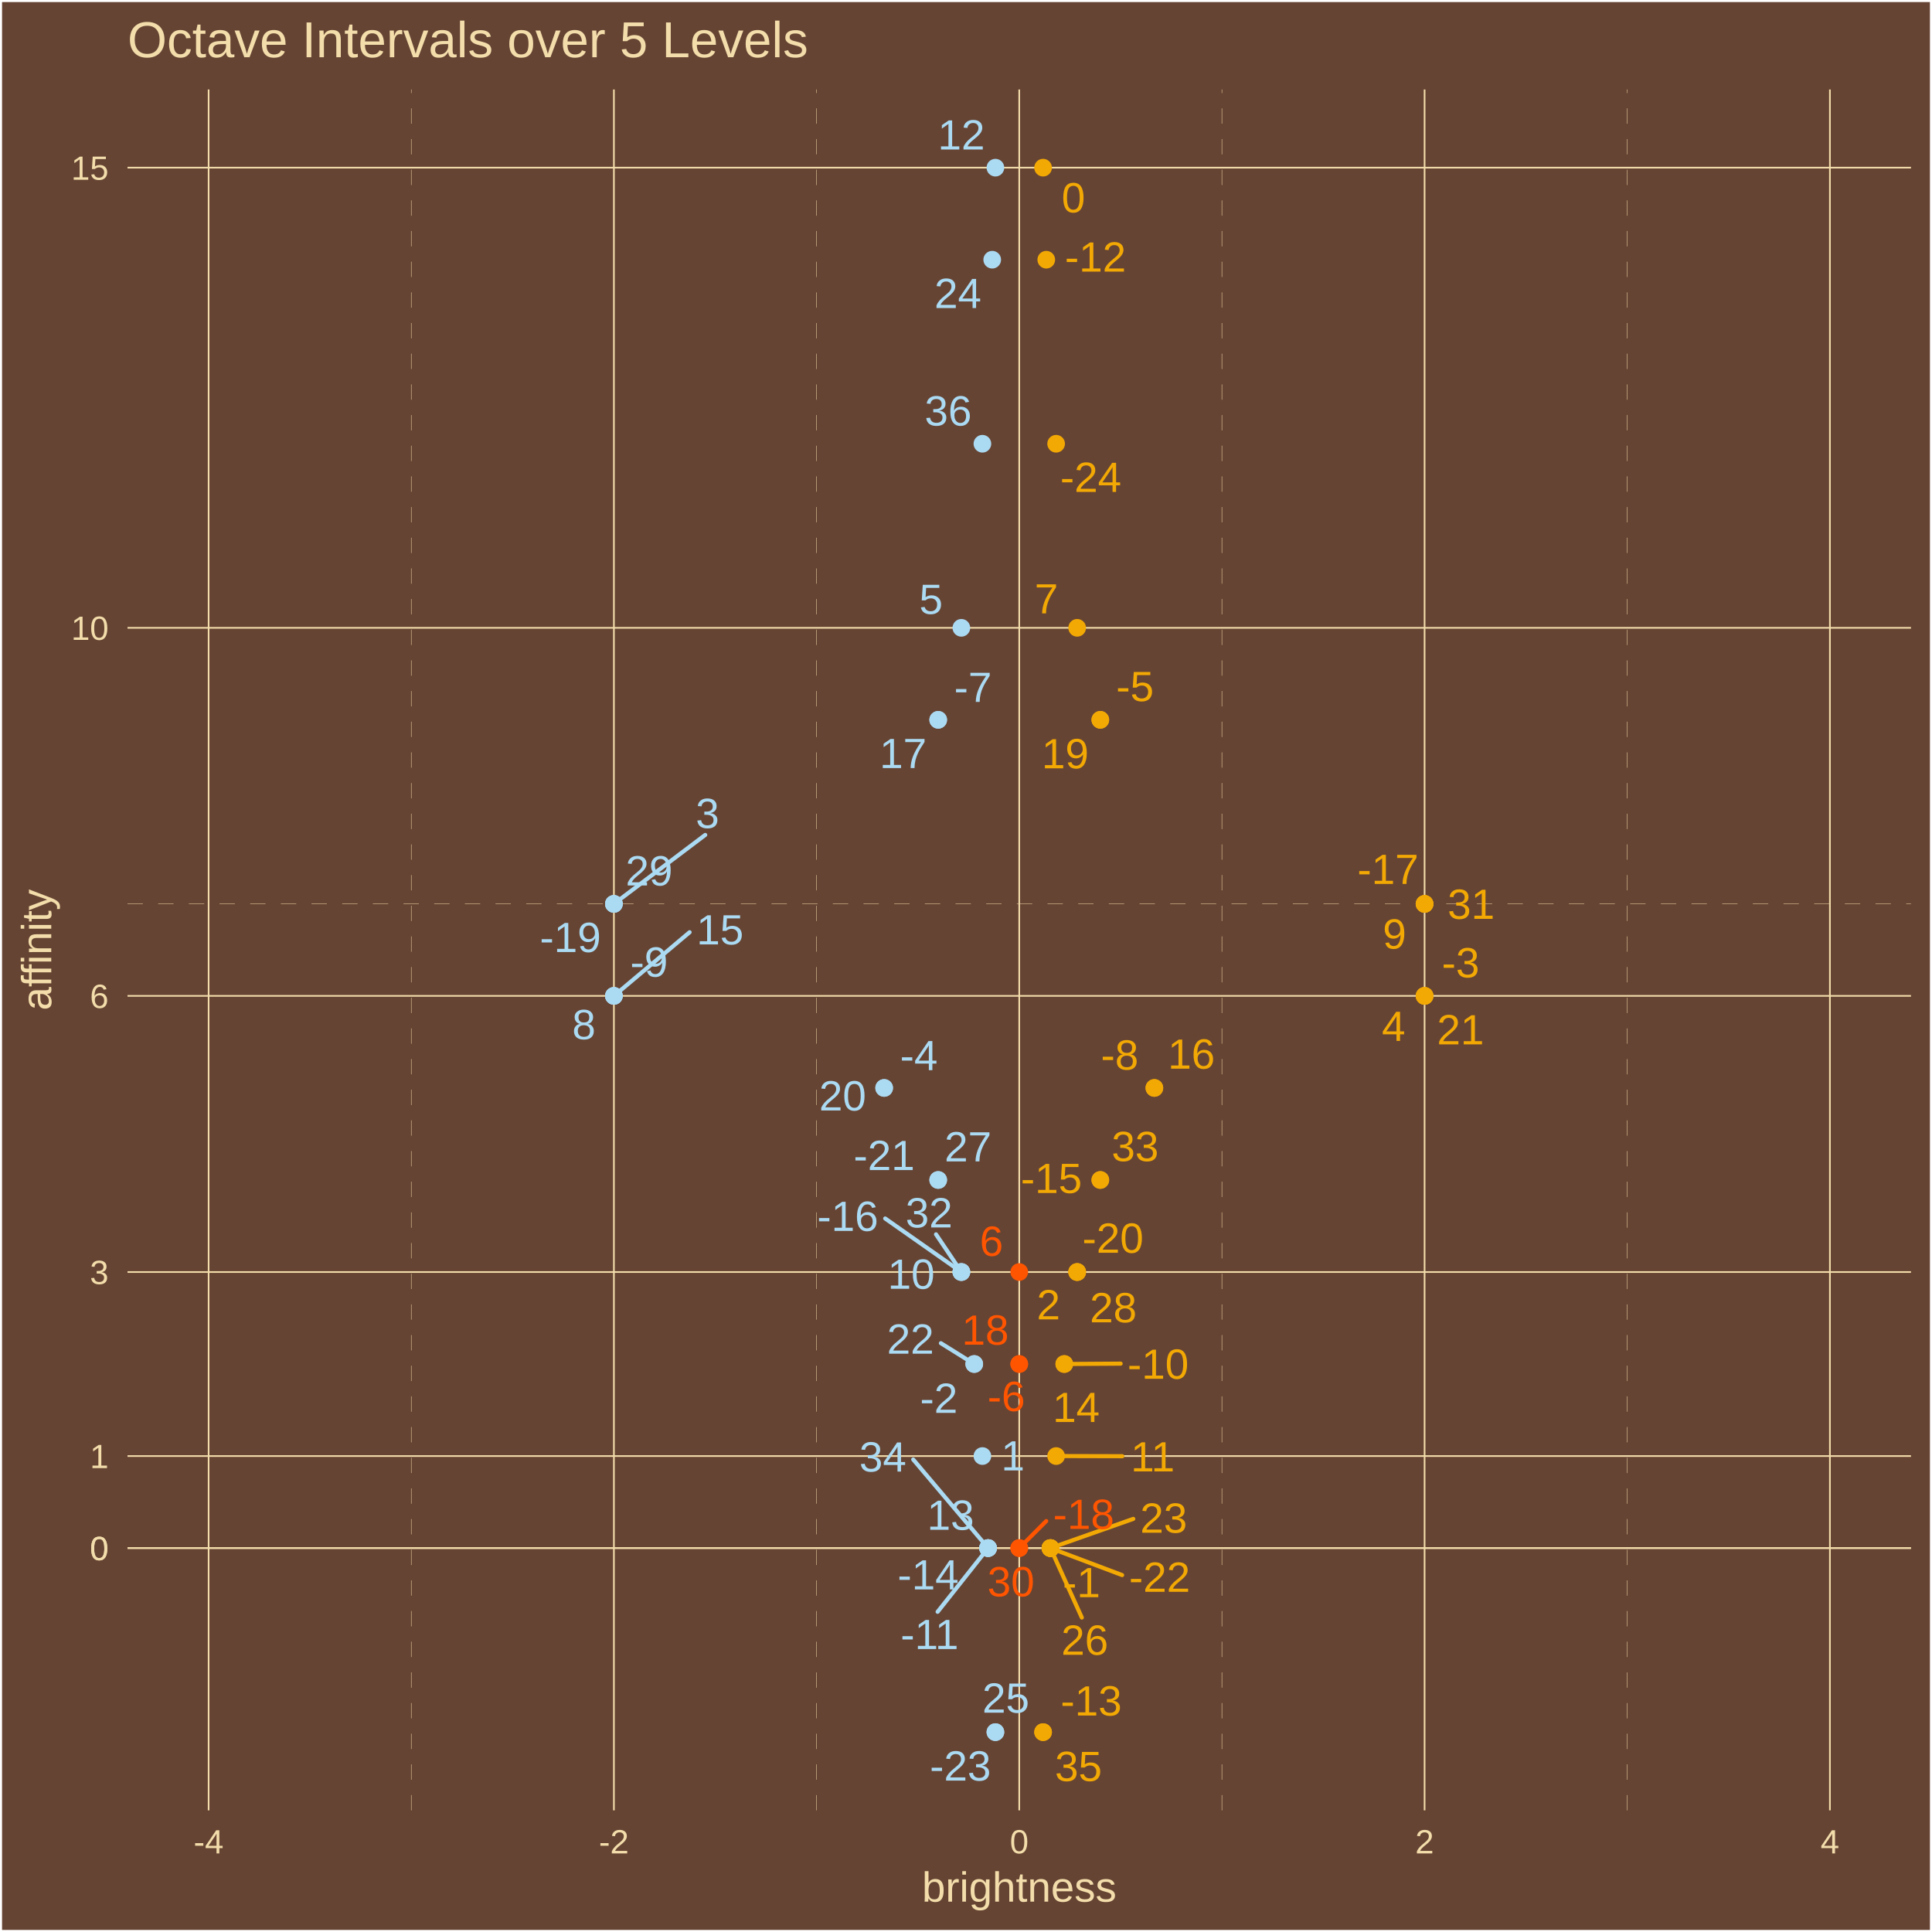
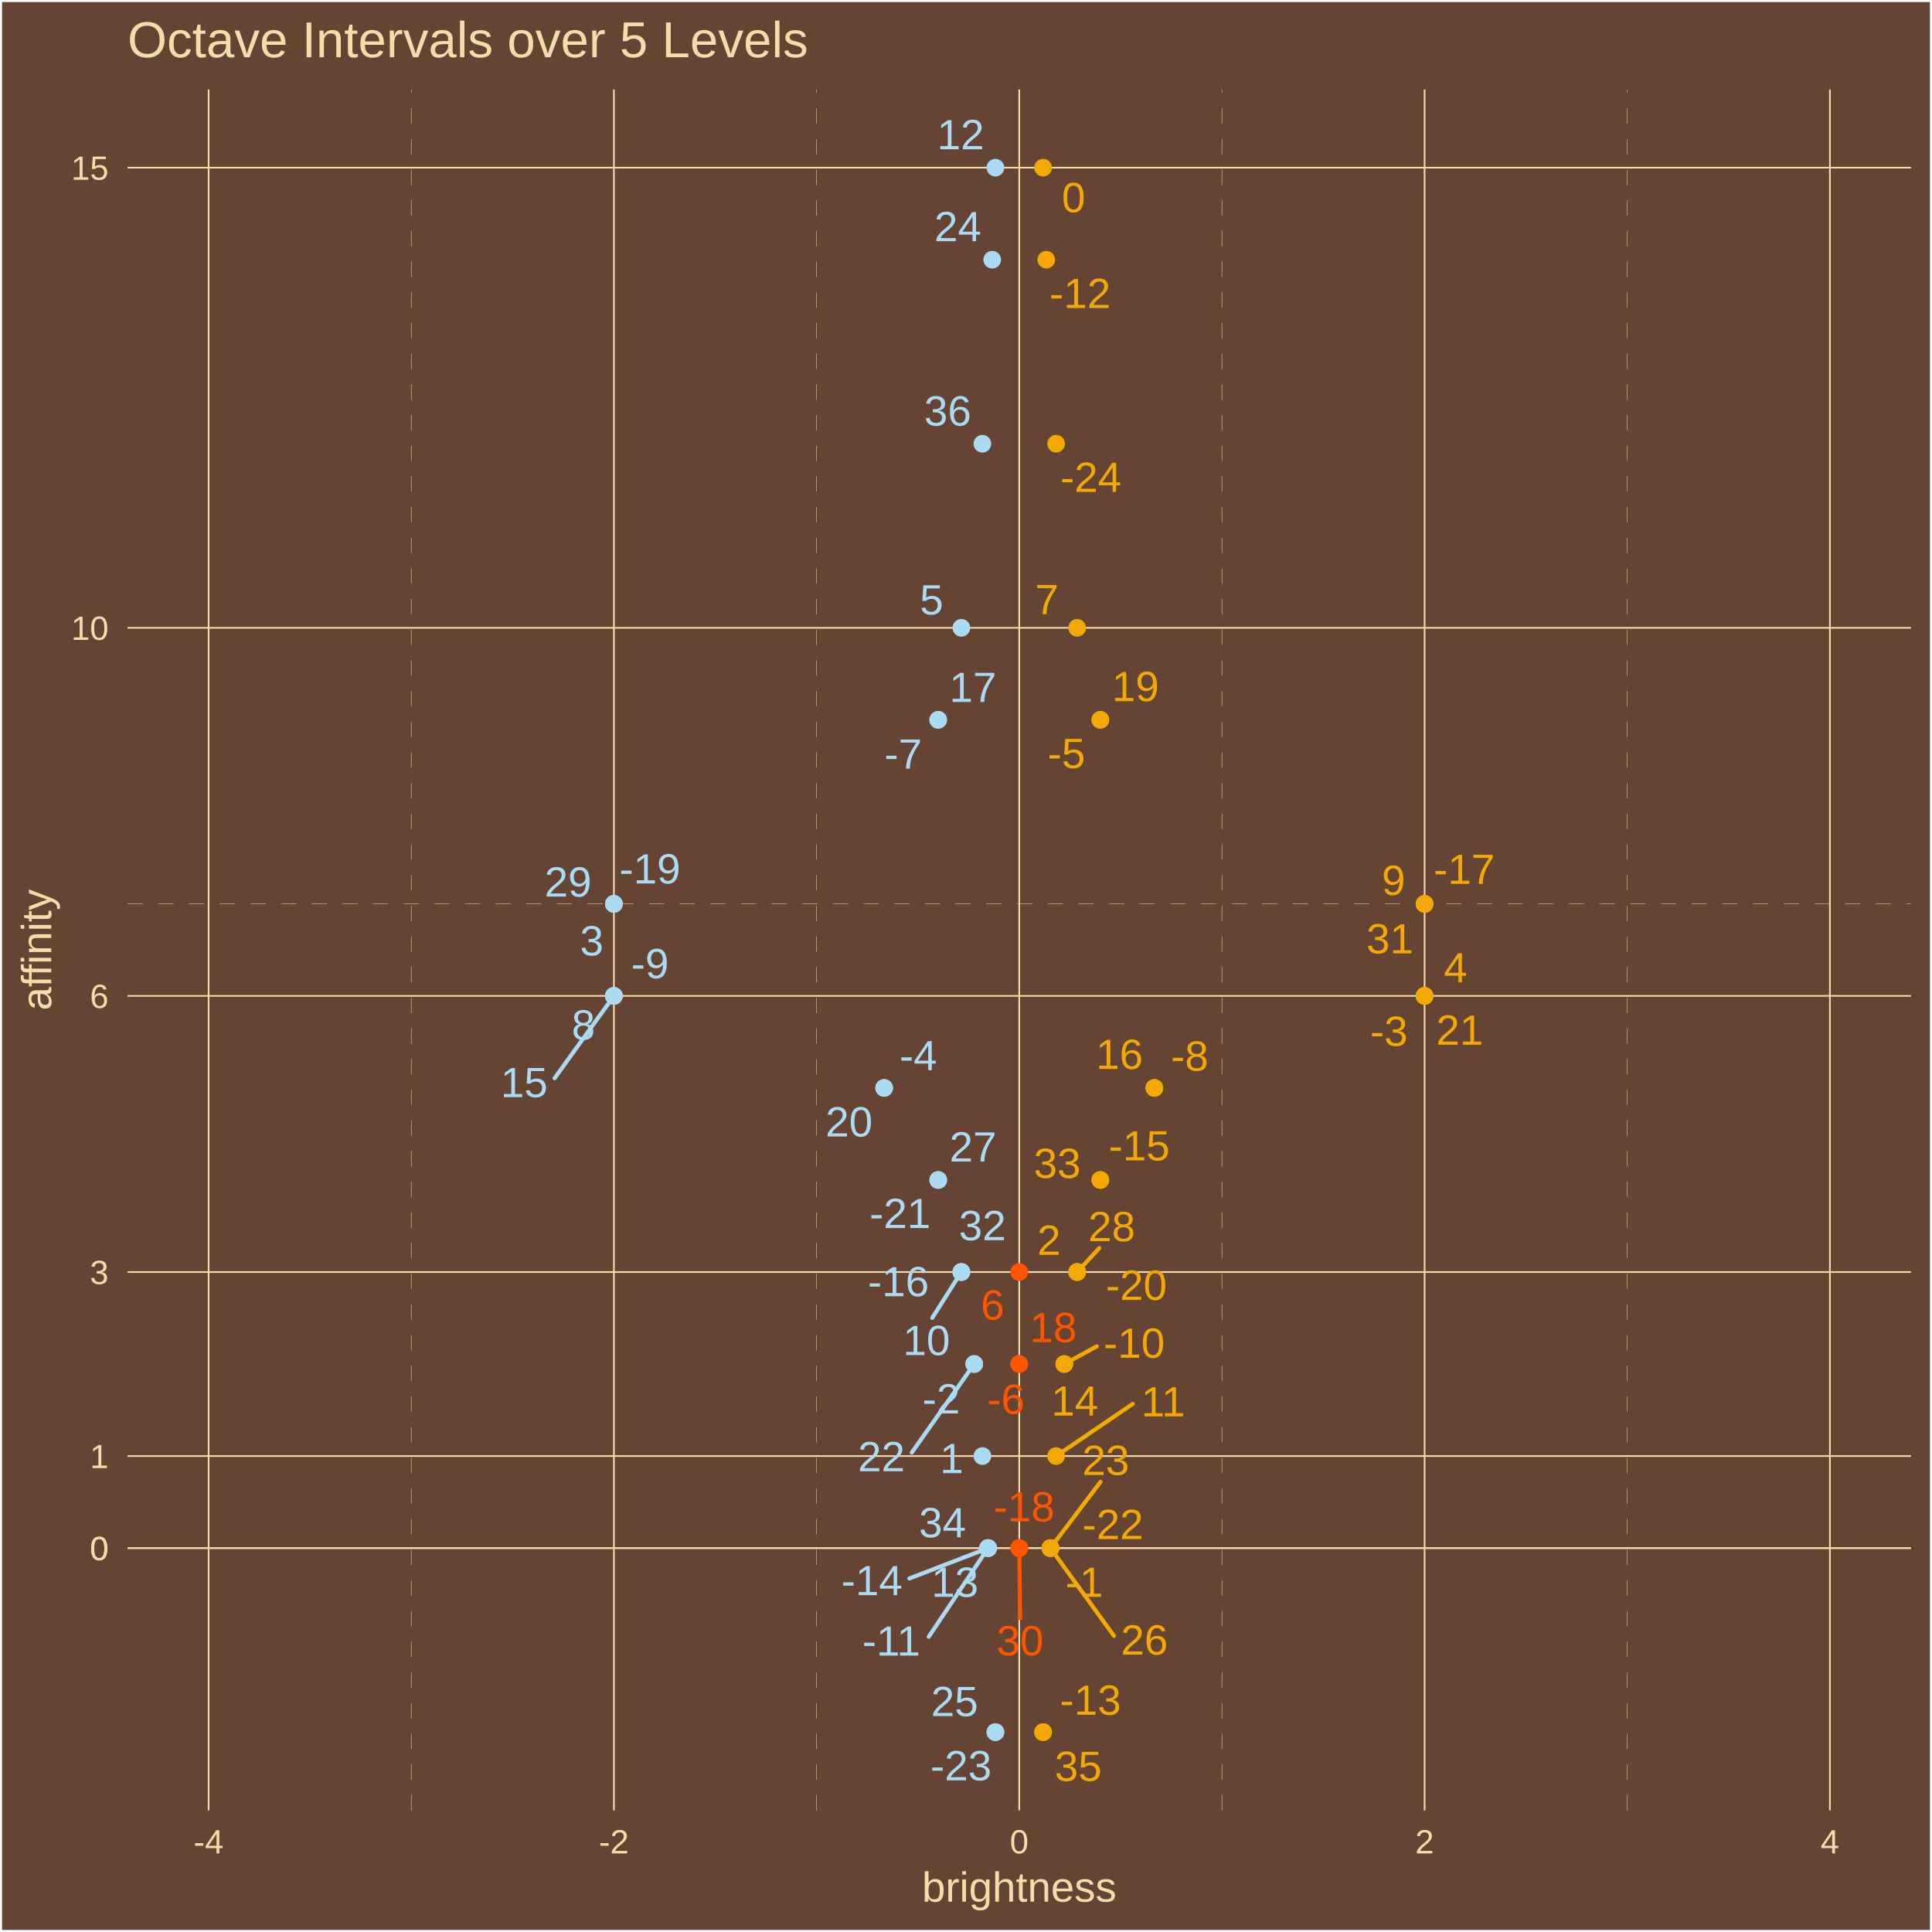
<svg xmlns="http://www.w3.org/2000/svg" class="svglite" width="504.00pt" height="504.00pt" viewBox="0 0 504.00 504.00">
  <defs>
    <style type="text/css">
    .svglite line, .svglite polyline, .svglite polygon, .svglite path, .svglite rect, .svglite circle {
      fill: none;
      stroke: #000000;
      stroke-linecap: round;
      stroke-linejoin: round;
      stroke-miterlimit: 10.00;
    }
    .svglite text {
      white-space: pre;
    }
  </style>
  </defs>
  <rect width="100%" height="100%" style="stroke: none; fill: #664433;" />
  <defs>
    <clipPath id="cpMC4wMHw1MDQuMDB8MC4wMHw1MDQuMDA=">
      <rect x="0.00" y="0.00" width="504.00" height="504.00" />
    </clipPath>
  </defs>
  <g clip-path="url(#cpMC4wMHw1MDQuMDB8MC4wMHw1MDQuMDA=)">
    <rect x="0.00" y="0" width="504.00" height="504.00" style="stroke-width: 1.07; stroke: #FFFFFF; fill: #664433;" />
  </g>
  <defs>
    <clipPath id="cpMzMuMjd8NDk4LjUyfDIzLjM0fDQ3Mi4yNw==">
      <rect x="33.27" y="23.34" width="465.25" height="448.93" />
    </clipPath>
  </defs>
  <g clip-path="url(#cpMzMuMjd8NDk4LjUyfDIzLjM0fDQ3Mi4yNw==)">
    <rect x="33.27" y="23.34" width="465.25" height="448.93" style="stroke-width: 1.07; stroke: none; fill: #664433;" />
    <polyline points="33.27,235.80 498.52,235.80 " style="stroke-width: 0.11; stroke: #F3DDAB; stroke-dasharray: 4.00,4.00; stroke-linecap: butt;" />
    <polyline points="107.29,472.27 107.29,23.34 " style="stroke-width: 0.11; stroke: #F3DDAB; stroke-dasharray: 4.00,4.00; stroke-linecap: butt;" />
    <polyline points="213.02,472.27 213.02,23.34 " style="stroke-width: 0.11; stroke: #F3DDAB; stroke-dasharray: 4.00,4.00; stroke-linecap: butt;" />
    <polyline points="318.76,472.27 318.76,23.34 " style="stroke-width: 0.11; stroke: #F3DDAB; stroke-dasharray: 4.00,4.00; stroke-linecap: butt;" />
    <polyline points="424.50,472.27 424.50,23.34 " style="stroke-width: 0.11; stroke: #F3DDAB; stroke-dasharray: 4.00,4.00; stroke-linecap: butt;" />
    <polyline points="33.27,403.85 498.52,403.85 " style="stroke-width: 0.43; stroke: #F3DDAB; stroke-linecap: butt;" />
    <polyline points="33.27,403.85 498.52,403.85 " style="stroke-width: 0.43; stroke: #F3DDAB; stroke-linecap: butt;" />
    <polyline points="33.27,379.84 498.52,379.84 " style="stroke-width: 0.43; stroke: #F3DDAB; stroke-linecap: butt;" />
    <polyline points="33.27,331.83 498.52,331.83 " style="stroke-width: 0.43; stroke: #F3DDAB; stroke-linecap: butt;" />
    <polyline points="33.27,259.80 498.52,259.80 " style="stroke-width: 0.43; stroke: #F3DDAB; stroke-linecap: butt;" />
    <polyline points="33.27,163.78 498.52,163.78 " style="stroke-width: 0.43; stroke: #F3DDAB; stroke-linecap: butt;" />
    <polyline points="33.27,43.74 498.52,43.74 " style="stroke-width: 0.43; stroke: #F3DDAB; stroke-linecap: butt;" />
    <polyline points="54.42,472.27 54.42,23.34 " style="stroke-width: 0.43; stroke: #F3DDAB; stroke-linecap: butt;" />
    <polyline points="160.15,472.27 160.15,23.34 " style="stroke-width: 0.43; stroke: #F3DDAB; stroke-linecap: butt;" />
    <polyline points="265.89,472.27 265.89,23.34 " style="stroke-width: 0.43; stroke: #F3DDAB; stroke-linecap: butt;" />
    <polyline points="371.63,472.27 371.63,23.34 " style="stroke-width: 0.43; stroke: #F3DDAB; stroke-linecap: butt;" />
    <polyline points="477.37,472.27 477.37,23.34 " style="stroke-width: 0.43; stroke: #F3DDAB; stroke-linecap: butt;" />
    <circle cx="275.51" cy="115.76" r="1.95" style="stroke-width: 0.71; stroke: #F3A904; fill: #F3A904;" />
    <circle cx="259.67" cy="451.86" r="1.95" style="stroke-width: 0.71; stroke: #ABDAF3; fill: #ABDAF3;" />
    <circle cx="274.03" cy="403.85" r="1.95" style="stroke-width: 0.71; stroke: #F3A904; fill: #F3A904;" />
    <circle cx="244.75" cy="307.82" r="1.95" style="stroke-width: 0.71; stroke: #ABDAF3; fill: #ABDAF3;" />
    <circle cx="281.00" cy="331.83" r="1.95" style="stroke-width: 0.71; stroke: #F3A904; fill: #F3A904;" />
    <circle cx="160.15" cy="235.80" r="1.95" style="stroke-width: 0.71; stroke: #ABDAF3; fill: #ABDAF3;" />
    <circle cx="265.89" cy="403.85" r="1.95" style="stroke-width: 0.71; stroke: #FF5500; fill: #FF5500;" />
    <circle cx="371.63" cy="235.80" r="1.95" style="stroke-width: 0.71; stroke: #F3A904; fill: #F3A904;" />
    <circle cx="250.79" cy="331.83" r="1.95" style="stroke-width: 0.71; stroke: #ABDAF3; fill: #ABDAF3;" />
    <circle cx="287.04" cy="307.82" r="1.95" style="stroke-width: 0.71; stroke: #F3A904; fill: #F3A904;" />
    <circle cx="257.76" cy="403.85" r="1.95" style="stroke-width: 0.71; stroke: #ABDAF3; fill: #ABDAF3;" />
    <circle cx="272.11" cy="451.86" r="1.95" style="stroke-width: 0.71; stroke: #F3A904; fill: #F3A904;" />
    <circle cx="272.94" cy="67.75" r="1.95" style="stroke-width: 0.71; stroke: #F3A904; fill: #F3A904;" />
    <circle cx="257.76" cy="403.85" r="1.95" style="stroke-width: 0.71; stroke: #ABDAF3; fill: #ABDAF3;" />
    <circle cx="277.64" cy="355.83" r="1.95" style="stroke-width: 0.71; stroke: #F3A904; fill: #F3A904;" />
    <circle cx="160.15" cy="259.80" r="1.95" style="stroke-width: 0.71; stroke: #ABDAF3; fill: #ABDAF3;" />
    <circle cx="301.14" cy="283.81" r="1.95" style="stroke-width: 0.71; stroke: #F3A904; fill: #F3A904;" />
    <circle cx="244.75" cy="187.78" r="1.95" style="stroke-width: 0.71; stroke: #ABDAF3; fill: #ABDAF3;" />
    <circle cx="265.89" cy="355.83" r="1.95" style="stroke-width: 0.71; stroke: #FF5500; fill: #FF5500;" />
    <circle cx="287.04" cy="187.78" r="1.95" style="stroke-width: 0.71; stroke: #F3A904; fill: #F3A904;" />
    <circle cx="230.65" cy="283.81" r="1.95" style="stroke-width: 0.71; stroke: #ABDAF3; fill: #ABDAF3;" />
    <circle cx="371.63" cy="259.80" r="1.95" style="stroke-width: 0.71; stroke: #F3A904; fill: #F3A904;" />
    <circle cx="254.15" cy="355.83" r="1.95" style="stroke-width: 0.71; stroke: #ABDAF3; fill: #ABDAF3;" />
    <circle cx="274.03" cy="403.85" r="1.95" style="stroke-width: 0.71; stroke: #F3A904; fill: #F3A904;" />
    <circle cx="272.11" cy="43.74" r="1.95" style="stroke-width: 0.71; stroke: #F3A904; fill: #F3A904;" />
    <circle cx="256.28" cy="379.84" r="1.95" style="stroke-width: 0.71; stroke: #ABDAF3; fill: #ABDAF3;" />
    <circle cx="281.00" cy="331.83" r="1.95" style="stroke-width: 0.71; stroke: #F3A904; fill: #F3A904;" />
    <circle cx="160.15" cy="235.80" r="1.95" style="stroke-width: 0.71; stroke: #ABDAF3; fill: #ABDAF3;" />
    <circle cx="371.63" cy="259.80" r="1.95" style="stroke-width: 0.71; stroke: #F3A904; fill: #F3A904;" />
    <circle cx="250.79" cy="163.78" r="1.95" style="stroke-width: 0.71; stroke: #ABDAF3; fill: #ABDAF3;" />
    <circle cx="265.89" cy="331.83" r="1.95" style="stroke-width: 0.71; stroke: #FF5500; fill: #FF5500;" />
    <circle cx="281.00" cy="163.78" r="1.95" style="stroke-width: 0.71; stroke: #F3A904; fill: #F3A904;" />
    <circle cx="160.15" cy="259.80" r="1.95" style="stroke-width: 0.71; stroke: #ABDAF3; fill: #ABDAF3;" />
    <circle cx="371.63" cy="235.80" r="1.95" style="stroke-width: 0.71; stroke: #F3A904; fill: #F3A904;" />
    <circle cx="250.79" cy="331.83" r="1.95" style="stroke-width: 0.71; stroke: #ABDAF3; fill: #ABDAF3;" />
    <circle cx="275.51" cy="379.84" r="1.95" style="stroke-width: 0.71; stroke: #F3A904; fill: #F3A904;" />
    <circle cx="259.67" cy="43.74" r="1.95" style="stroke-width: 0.71; stroke: #ABDAF3; fill: #ABDAF3;" />
    <circle cx="257.76" cy="403.85" r="1.95" style="stroke-width: 0.71; stroke: #ABDAF3; fill: #ABDAF3;" />
    <circle cx="277.64" cy="355.83" r="1.95" style="stroke-width: 0.71; stroke: #F3A904; fill: #F3A904;" />
    <circle cx="160.15" cy="259.80" r="1.95" style="stroke-width: 0.71; stroke: #ABDAF3; fill: #ABDAF3;" />
    <circle cx="301.14" cy="283.81" r="1.95" style="stroke-width: 0.71; stroke: #F3A904; fill: #F3A904;" />
    <circle cx="244.75" cy="187.78" r="1.95" style="stroke-width: 0.71; stroke: #ABDAF3; fill: #ABDAF3;" />
    <circle cx="265.89" cy="355.83" r="1.95" style="stroke-width: 0.71; stroke: #FF5500; fill: #FF5500;" />
    <circle cx="287.04" cy="187.78" r="1.95" style="stroke-width: 0.71; stroke: #F3A904; fill: #F3A904;" />
    <circle cx="230.65" cy="283.81" r="1.95" style="stroke-width: 0.71; stroke: #ABDAF3; fill: #ABDAF3;" />
    <circle cx="371.63" cy="259.80" r="1.95" style="stroke-width: 0.71; stroke: #F3A904; fill: #F3A904;" />
    <circle cx="254.15" cy="355.83" r="1.95" style="stroke-width: 0.71; stroke: #ABDAF3; fill: #ABDAF3;" />
    <circle cx="274.03" cy="403.85" r="1.95" style="stroke-width: 0.71; stroke: #F3A904; fill: #F3A904;" />
    <circle cx="258.84" cy="67.75" r="1.95" style="stroke-width: 0.71; stroke: #ABDAF3; fill: #ABDAF3;" />
    <circle cx="259.67" cy="451.86" r="1.95" style="stroke-width: 0.71; stroke: #ABDAF3; fill: #ABDAF3;" />
    <circle cx="274.03" cy="403.85" r="1.95" style="stroke-width: 0.71; stroke: #F3A904; fill: #F3A904;" />
    <circle cx="244.75" cy="307.82" r="1.95" style="stroke-width: 0.71; stroke: #ABDAF3; fill: #ABDAF3;" />
    <circle cx="281.00" cy="331.83" r="1.95" style="stroke-width: 0.71; stroke: #F3A904; fill: #F3A904;" />
    <circle cx="160.15" cy="235.80" r="1.95" style="stroke-width: 0.71; stroke: #ABDAF3; fill: #ABDAF3;" />
    <circle cx="265.89" cy="403.85" r="1.95" style="stroke-width: 0.71; stroke: #FF5500; fill: #FF5500;" />
    <circle cx="371.63" cy="235.80" r="1.95" style="stroke-width: 0.71; stroke: #F3A904; fill: #F3A904;" />
    <circle cx="250.79" cy="331.83" r="1.95" style="stroke-width: 0.71; stroke: #ABDAF3; fill: #ABDAF3;" />
    <circle cx="287.04" cy="307.82" r="1.95" style="stroke-width: 0.71; stroke: #F3A904; fill: #F3A904;" />
    <circle cx="257.76" cy="403.85" r="1.95" style="stroke-width: 0.71; stroke: #ABDAF3; fill: #ABDAF3;" />
    <circle cx="272.11" cy="451.86" r="1.95" style="stroke-width: 0.71; stroke: #F3A904; fill: #F3A904;" />
    <circle cx="256.28" cy="115.76" r="1.95" style="stroke-width: 0.71; stroke: #ABDAF3; fill: #ABDAF3;" />
-     <line x1="292.73" y1="410.89" x2="275.09" y2="404.25" style="stroke-width: 1.07; stroke: #F3A904;" />
-     <line x1="272.93" y1="396.80" x2="266.69" y2="403.05" style="stroke-width: 1.07; stroke: #FF5500;" />
-     <line x1="230.92" y1="317.87" x2="249.87" y2="331.18" style="stroke-width: 1.07; stroke: #ABDAF3;" />
-     <line x1="244.60" y1="420.47" x2="257.07" y2="404.72" style="stroke-width: 1.07; stroke: #ABDAF3;" />
-     <line x1="292.34" y1="355.73" x2="278.78" y2="355.82" style="stroke-width: 1.07; stroke: #F3A904;" />
-     <line x1="183.97" y1="217.81" x2="161.05" y2="235.12" style="stroke-width: 1.07; stroke: #ABDAF3;" />
-     <line x1="292.78" y1="379.88" x2="276.65" y2="379.84" style="stroke-width: 1.07; stroke: #F3A904;" />
-     <line x1="179.90" y1="243.19" x2="161.01" y2="259.08" style="stroke-width: 1.07; stroke: #ABDAF3;" />
-     <line x1="245.45" y1="350.40" x2="253.19" y2="355.23" style="stroke-width: 1.07; stroke: #ABDAF3;" />
-     <line x1="295.63" y1="396.23" x2="275.10" y2="403.47" style="stroke-width: 1.07; stroke: #F3A904;" />
-     <line x1="282.21" y1="421.97" x2="274.48" y2="404.86" style="stroke-width: 1.07; stroke: #F3A904;" />
-     <line x1="244.18" y1="322.00" x2="250.17" y2="330.90" style="stroke-width: 1.07; stroke: #ABDAF3;" />
-     <line x1="238.23" y1="380.74" x2="257.04" y2="402.99" style="stroke-width: 1.07; stroke: #ABDAF3;" />
-     <text x="284.56" y="128.33" text-anchor="middle" style="font-size: 11.04px;fill: #F3A904; font-family: &quot;Arial&quot;;" textLength="15.94px" lengthAdjust="spacingAndGlyphs">-24</text>
-     <text x="250.54" y="464.50" text-anchor="middle" style="font-size: 11.04px;fill: #ABDAF3; font-family: &quot;Arial&quot;;" textLength="15.94px" lengthAdjust="spacingAndGlyphs">-23</text>
-     <text x="302.51" y="415.26" text-anchor="middle" style="font-size: 11.04px;fill: #F3A904; font-family: &quot;Arial&quot;;" textLength="15.94px" lengthAdjust="spacingAndGlyphs">-22</text>
-     <text x="230.65" y="305.24" text-anchor="middle" style="font-size: 11.04px;fill: #ABDAF3; font-family: &quot;Arial&quot;;" textLength="15.94px" lengthAdjust="spacingAndGlyphs">-21</text>
-     <text x="290.33" y="326.81" text-anchor="middle" style="font-size: 11.04px;fill: #F3A904; font-family: &quot;Arial&quot;;" textLength="15.94px" lengthAdjust="spacingAndGlyphs">-20</text>
-     <text x="148.80" y="248.36" text-anchor="middle" style="font-size: 11.04px;fill: #ABDAF3; font-family: &quot;Arial&quot;;" textLength="15.94px" lengthAdjust="spacingAndGlyphs">-19</text>
-     <text x="282.70" y="398.85" text-anchor="middle" style="font-size: 11.04px;fill: #FF5500; font-family: &quot;Arial&quot;;" textLength="15.94px" lengthAdjust="spacingAndGlyphs">-18</text>
-     <text x="362.08" y="230.59" text-anchor="middle" style="font-size: 11.04px;fill: #F3A904; font-family: &quot;Arial&quot;;" textLength="15.94px" lengthAdjust="spacingAndGlyphs">-17</text>
-     <text x="221.15" y="321.11" text-anchor="middle" style="font-size: 11.04px;fill: #ABDAF3; font-family: &quot;Arial&quot;;" textLength="15.94px" lengthAdjust="spacingAndGlyphs">-16</text>
-     <text x="274.27" y="311.22" text-anchor="middle" style="font-size: 11.04px;fill: #F3A904; font-family: &quot;Arial&quot;;" textLength="15.94px" lengthAdjust="spacingAndGlyphs">-15</text>
-     <text x="242.13" y="414.63" text-anchor="middle" style="font-size: 11.04px;fill: #ABDAF3; font-family: &quot;Arial&quot;;" textLength="15.94px" lengthAdjust="spacingAndGlyphs">-14</text>
-     <text x="284.67" y="447.52" text-anchor="middle" style="font-size: 11.04px;fill: #F3A904; font-family: &quot;Arial&quot;;" textLength="15.94px" lengthAdjust="spacingAndGlyphs">-13</text>
-     <text x="285.77" y="70.86" text-anchor="middle" style="font-size: 11.04px;fill: #F3A904; font-family: &quot;Arial&quot;;" textLength="15.94px" lengthAdjust="spacingAndGlyphs">-12</text>
-     <text x="242.50" y="430.19" text-anchor="middle" style="font-size: 11.04px;fill: #ABDAF3; font-family: &quot;Arial&quot;;" textLength="15.94px" lengthAdjust="spacingAndGlyphs">-11</text>
-     <text x="302.11" y="359.68" text-anchor="middle" style="font-size: 11.04px;fill: #F3A904; font-family: &quot;Arial&quot;;" textLength="15.94px" lengthAdjust="spacingAndGlyphs">-10</text>
-     <text x="169.32" y="254.78" text-anchor="middle" style="font-size: 11.04px;fill: #ABDAF3; font-family: &quot;Arial&quot;;" textLength="9.81px" lengthAdjust="spacingAndGlyphs">-9</text>
-     <text x="292.10" y="279.03" text-anchor="middle" style="font-size: 11.04px;fill: #F3A904; font-family: &quot;Arial&quot;;" textLength="9.81px" lengthAdjust="spacingAndGlyphs">-8</text>
-     <text x="253.82" y="183.10" text-anchor="middle" style="font-size: 11.04px;fill: #ABDAF3; font-family: &quot;Arial&quot;;" textLength="9.81px" lengthAdjust="spacingAndGlyphs">-7</text>
-     <text x="262.51" y="368.10" text-anchor="middle" style="font-size: 11.04px;fill: #FF5500; font-family: &quot;Arial&quot;;" textLength="9.81px" lengthAdjust="spacingAndGlyphs">-6</text>
-     <text x="296.08" y="182.90" text-anchor="middle" style="font-size: 11.04px;fill: #F3A904; font-family: &quot;Arial&quot;;" textLength="9.81px" lengthAdjust="spacingAndGlyphs">-5</text>
-     <text x="239.71" y="279.17" text-anchor="middle" style="font-size: 11.04px;fill: #ABDAF3; font-family: &quot;Arial&quot;;" textLength="9.81px" lengthAdjust="spacingAndGlyphs">-4</text>
-     <text x="381.03" y="254.97" text-anchor="middle" style="font-size: 11.04px;fill: #F3A904; font-family: &quot;Arial&quot;;" textLength="9.81px" lengthAdjust="spacingAndGlyphs">-3</text>
-     <text x="244.92" y="368.58" text-anchor="middle" style="font-size: 11.04px;fill: #ABDAF3; font-family: &quot;Arial&quot;;" textLength="9.81px" lengthAdjust="spacingAndGlyphs">-2</text>
-     <text x="282.13" y="416.66" text-anchor="middle" style="font-size: 11.04px;fill: #F3A904; font-family: &quot;Arial&quot;;" textLength="9.81px" lengthAdjust="spacingAndGlyphs">-1</text>
-     <text x="280.01" y="55.40" text-anchor="middle" style="font-size: 11.04px;fill: #F3A904; font-family: &quot;Arial&quot;;" textLength="6.13px" lengthAdjust="spacingAndGlyphs">0</text>
-     <text x="264.23" y="383.59" text-anchor="middle" style="font-size: 11.04px;fill: #ABDAF3; font-family: &quot;Arial&quot;;" textLength="6.13px" lengthAdjust="spacingAndGlyphs">1</text>
-     <text x="273.52" y="344.19" text-anchor="middle" style="font-size: 11.04px;fill: #F3A904; font-family: &quot;Arial&quot;;" textLength="6.13px" lengthAdjust="spacingAndGlyphs">2</text>
-     <text x="184.56" y="216.01" text-anchor="middle" style="font-size: 11.04px;fill: #ABDAF3; font-family: &quot;Arial&quot;;" textLength="6.13px" lengthAdjust="spacingAndGlyphs">3</text>
-     <text x="363.55" y="271.54" text-anchor="middle" style="font-size: 11.04px;fill: #F3A904; font-family: &quot;Arial&quot;;" textLength="6.13px" lengthAdjust="spacingAndGlyphs">4</text>
-     <text x="242.87" y="160.15" text-anchor="middle" style="font-size: 11.04px;fill: #ABDAF3; font-family: &quot;Arial&quot;;" textLength="6.13px" lengthAdjust="spacingAndGlyphs">5</text>
-     <text x="258.64" y="327.62" text-anchor="middle" style="font-size: 11.04px;fill: #FF5500; font-family: &quot;Arial&quot;;" textLength="6.13px" lengthAdjust="spacingAndGlyphs">6</text>
-     <text x="272.96" y="160.02" text-anchor="middle" style="font-size: 11.04px;fill: #F3A904; font-family: &quot;Arial&quot;;" textLength="6.13px" lengthAdjust="spacingAndGlyphs">7</text>
-     <text x="152.32" y="271.09" text-anchor="middle" style="font-size: 11.04px;fill: #ABDAF3; font-family: &quot;Arial&quot;;" textLength="6.13px" lengthAdjust="spacingAndGlyphs">8</text>
-     <text x="363.79" y="247.47" text-anchor="middle" style="font-size: 11.04px;fill: #F3A904; font-family: &quot;Arial&quot;;" textLength="6.13px" lengthAdjust="spacingAndGlyphs">9</text>
-     <text x="237.70" y="336.20" text-anchor="middle" style="font-size: 11.04px;fill: #ABDAF3; font-family: &quot;Arial&quot;;" textLength="12.27px" lengthAdjust="spacingAndGlyphs">10</text>
-     <text x="300.71" y="383.84" text-anchor="middle" style="font-size: 11.04px;fill: #F3A904; font-family: &quot;Arial&quot;;" textLength="12.27px" lengthAdjust="spacingAndGlyphs">11</text>
-     <text x="250.78" y="39.01" text-anchor="middle" style="font-size: 11.04px;fill: #ABDAF3; font-family: &quot;Arial&quot;;" textLength="12.27px" lengthAdjust="spacingAndGlyphs">12</text>
-     <text x="247.98" y="399.08" text-anchor="middle" style="font-size: 11.04px;fill: #ABDAF3; font-family: &quot;Arial&quot;;" textLength="12.27px" lengthAdjust="spacingAndGlyphs">13</text>
-     <text x="280.75" y="370.95" text-anchor="middle" style="font-size: 11.04px;fill: #F3A904; font-family: &quot;Arial&quot;;" textLength="12.27px" lengthAdjust="spacingAndGlyphs">14</text>
-     <text x="187.83" y="246.37" text-anchor="middle" style="font-size: 11.04px;fill: #ABDAF3; font-family: &quot;Arial&quot;;" textLength="12.27px" lengthAdjust="spacingAndGlyphs">15</text>
-     <text x="310.80" y="278.78" text-anchor="middle" style="font-size: 11.04px;fill: #F3A904; font-family: &quot;Arial&quot;;" textLength="12.27px" lengthAdjust="spacingAndGlyphs">16</text>
-     <text x="235.59" y="200.37" text-anchor="middle" style="font-size: 11.04px;fill: #ABDAF3; font-family: &quot;Arial&quot;;" textLength="12.27px" lengthAdjust="spacingAndGlyphs">17</text>
-     <text x="257.04" y="350.78" text-anchor="middle" style="font-size: 11.04px;fill: #FF5500; font-family: &quot;Arial&quot;;" textLength="12.27px" lengthAdjust="spacingAndGlyphs">18</text>
-     <text x="277.88" y="200.43" text-anchor="middle" style="font-size: 11.04px;fill: #F3A904; font-family: &quot;Arial&quot;;" textLength="12.27px" lengthAdjust="spacingAndGlyphs">19</text>
-     <text x="219.81" y="289.69" text-anchor="middle" style="font-size: 11.04px;fill: #ABDAF3; font-family: &quot;Arial&quot;;" textLength="12.27px" lengthAdjust="spacingAndGlyphs">20</text>
-     <text x="381.00" y="272.44" text-anchor="middle" style="font-size: 11.04px;fill: #F3A904; font-family: &quot;Arial&quot;;" textLength="12.27px" lengthAdjust="spacingAndGlyphs">21</text>
-     <text x="237.52" y="353.14" text-anchor="middle" style="font-size: 11.04px;fill: #ABDAF3; font-family: &quot;Arial&quot;;" textLength="12.27px" lengthAdjust="spacingAndGlyphs">22</text>
-     <text x="303.56" y="399.84" text-anchor="middle" style="font-size: 11.04px;fill: #F3A904; font-family: &quot;Arial&quot;;" textLength="12.27px" lengthAdjust="spacingAndGlyphs">23</text>
-     <text x="249.88" y="80.35" text-anchor="middle" style="font-size: 11.04px;fill: #ABDAF3; font-family: &quot;Arial&quot;;" textLength="12.27px" lengthAdjust="spacingAndGlyphs">24</text>
-     <text x="262.38" y="446.79" text-anchor="middle" style="font-size: 11.04px;fill: #ABDAF3; font-family: &quot;Arial&quot;;" textLength="12.27px" lengthAdjust="spacingAndGlyphs">25</text>
-     <text x="282.98" y="431.68" text-anchor="middle" style="font-size: 11.04px;fill: #F3A904; font-family: &quot;Arial&quot;;" textLength="12.27px" lengthAdjust="spacingAndGlyphs">26</text>
-     <text x="252.52" y="302.98" text-anchor="middle" style="font-size: 11.04px;fill: #ABDAF3; font-family: &quot;Arial&quot;;" textLength="12.27px" lengthAdjust="spacingAndGlyphs">27</text>
-     <text x="290.42" y="344.95" text-anchor="middle" style="font-size: 11.04px;fill: #F3A904; font-family: &quot;Arial&quot;;" textLength="12.27px" lengthAdjust="spacingAndGlyphs">28</text>
-     <text x="169.33" y="230.99" text-anchor="middle" style="font-size: 11.04px;fill: #ABDAF3; font-family: &quot;Arial&quot;;" textLength="12.27px" lengthAdjust="spacingAndGlyphs">29</text>
-     <text x="263.72" y="416.44" text-anchor="middle" style="font-size: 11.04px;fill: #FF5500; font-family: &quot;Arial&quot;;" textLength="12.27px" lengthAdjust="spacingAndGlyphs">30</text>
-     <text x="383.77" y="239.70" text-anchor="middle" style="font-size: 11.04px;fill: #F3A904; font-family: &quot;Arial&quot;;" textLength="12.27px" lengthAdjust="spacingAndGlyphs">31</text>
-     <text x="242.36" y="320.20" text-anchor="middle" style="font-size: 11.04px;fill: #ABDAF3; font-family: &quot;Arial&quot;;" textLength="12.27px" lengthAdjust="spacingAndGlyphs">32</text>
-     <text x="296.12" y="302.90" text-anchor="middle" style="font-size: 11.04px;fill: #F3A904; font-family: &quot;Arial&quot;;" textLength="12.27px" lengthAdjust="spacingAndGlyphs">33</text>
-     <text x="230.30" y="383.88" text-anchor="middle" style="font-size: 11.04px;fill: #ABDAF3; font-family: &quot;Arial&quot;;" textLength="12.27px" lengthAdjust="spacingAndGlyphs">34</text>
-     <text x="281.33" y="464.62" text-anchor="middle" style="font-size: 11.04px;fill: #F3A904; font-family: &quot;Arial&quot;;" textLength="12.27px" lengthAdjust="spacingAndGlyphs">35</text>
-     <text x="247.35" y="111.01" text-anchor="middle" style="font-size: 11.04px;fill: #ABDAF3; font-family: &quot;Arial&quot;;" textLength="12.27px" lengthAdjust="spacingAndGlyphs">36</text>
+     <line x1="237.22" y1="411.78" x2="256.70" y2="404.26" style="stroke-width: 1.07; stroke: #ABDAF3;" />
+     <line x1="242.28" y1="426.98" x2="257.14" y2="404.77" style="stroke-width: 1.07; stroke: #ABDAF3;" />
+     <line x1="286.10" y1="351.22" x2="278.64" y2="355.29" style="stroke-width: 1.07; stroke: #F3A904;" />
+     <line x1="243.20" y1="343.79" x2="250.19" y2="332.76" style="stroke-width: 1.07; stroke: #ABDAF3;" />
+     <line x1="295.49" y1="366.24" x2="276.44" y2="379.20" style="stroke-width: 1.07; stroke: #F3A904;" />
+     <line x1="144.68" y1="281.27" x2="159.50" y2="260.71" style="stroke-width: 1.07; stroke: #ABDAF3;" />
+     <line x1="237.86" y1="378.93" x2="253.50" y2="356.74" style="stroke-width: 1.07; stroke: #ABDAF3;" />
+     <line x1="287.09" y1="386.57" x2="274.70" y2="402.96" style="stroke-width: 1.07; stroke: #F3A904;" />
+     <line x1="290.61" y1="426.76" x2="274.68" y2="404.75" style="stroke-width: 1.07; stroke: #F3A904;" />
+     <line x1="286.77" y1="325.59" x2="281.76" y2="331.00" style="stroke-width: 1.07; stroke: #F3A904;" />
+     <line x1="266.11" y1="422.11" x2="265.91" y2="404.95" style="stroke-width: 1.07; stroke: #FF5500;" />
+     <text x="284.57" y="128.33" text-anchor="middle" style="font-size: 11.04px;fill: #F3A904; font-family: &quot;Arial&quot;;" textLength="15.94px" lengthAdjust="spacingAndGlyphs">-24</text>
+     <text x="250.71" y="464.43" text-anchor="middle" style="font-size: 11.04px;fill: #ABDAF3; font-family: &quot;Arial&quot;;" textLength="15.94px" lengthAdjust="spacingAndGlyphs">-23</text>
+     <text x="290.31" y="401.49" text-anchor="middle" style="font-size: 11.04px;fill: #F3A904; font-family: &quot;Arial&quot;;" textLength="15.94px" lengthAdjust="spacingAndGlyphs">-22</text>
+     <text x="234.80" y="320.36" text-anchor="middle" style="font-size: 11.04px;fill: #ABDAF3; font-family: &quot;Arial&quot;;" textLength="15.94px" lengthAdjust="spacingAndGlyphs">-21</text>
+     <text x="296.44" y="339.10" text-anchor="middle" style="font-size: 11.04px;fill: #F3A904; font-family: &quot;Arial&quot;;" textLength="15.94px" lengthAdjust="spacingAndGlyphs">-20</text>
+     <text x="169.54" y="230.47" text-anchor="middle" style="font-size: 11.04px;fill: #ABDAF3; font-family: &quot;Arial&quot;;" textLength="15.94px" lengthAdjust="spacingAndGlyphs">-19</text>
+     <text x="267.15" y="396.90" text-anchor="middle" style="font-size: 11.04px;fill: #FF5500; font-family: &quot;Arial&quot;;" textLength="15.94px" lengthAdjust="spacingAndGlyphs">-18</text>
+     <text x="381.97" y="230.58" text-anchor="middle" style="font-size: 11.04px;fill: #F3A904; font-family: &quot;Arial&quot;;" textLength="15.94px" lengthAdjust="spacingAndGlyphs">-17</text>
+     <text x="234.37" y="338.15" text-anchor="middle" style="font-size: 11.04px;fill: #ABDAF3; font-family: &quot;Arial&quot;;" textLength="15.94px" lengthAdjust="spacingAndGlyphs">-16</text>
+     <text x="297.19" y="302.71" text-anchor="middle" style="font-size: 11.04px;fill: #F3A904; font-family: &quot;Arial&quot;;" textLength="15.94px" lengthAdjust="spacingAndGlyphs">-15</text>
+     <text x="227.45" y="416.14" text-anchor="middle" style="font-size: 11.04px;fill: #ABDAF3; font-family: &quot;Arial&quot;;" textLength="15.94px" lengthAdjust="spacingAndGlyphs">-14</text>
+     <text x="284.48" y="447.33" text-anchor="middle" style="font-size: 11.04px;fill: #F3A904; font-family: &quot;Arial&quot;;" textLength="15.94px" lengthAdjust="spacingAndGlyphs">-13</text>
+     <text x="281.77" y="80.36" text-anchor="middle" style="font-size: 11.04px;fill: #F3A904; font-family: &quot;Arial&quot;;" textLength="15.94px" lengthAdjust="spacingAndGlyphs">-12</text>
+     <text x="232.51" y="431.89" text-anchor="middle" style="font-size: 11.04px;fill: #ABDAF3; font-family: &quot;Arial&quot;;" textLength="15.94px" lengthAdjust="spacingAndGlyphs">-11</text>
+     <text x="295.87" y="354.20" text-anchor="middle" style="font-size: 11.04px;fill: #F3A904; font-family: &quot;Arial&quot;;" textLength="15.94px" lengthAdjust="spacingAndGlyphs">-10</text>
+     <text x="169.56" y="255.19" text-anchor="middle" style="font-size: 11.04px;fill: #ABDAF3; font-family: &quot;Arial&quot;;" textLength="9.81px" lengthAdjust="spacingAndGlyphs">-9</text>
+     <text x="310.34" y="279.31" text-anchor="middle" style="font-size: 11.04px;fill: #F3A904; font-family: &quot;Arial&quot;;" textLength="9.81px" lengthAdjust="spacingAndGlyphs">-8</text>
+     <text x="235.61" y="200.51" text-anchor="middle" style="font-size: 11.04px;fill: #ABDAF3; font-family: &quot;Arial&quot;;" textLength="9.81px" lengthAdjust="spacingAndGlyphs">-7</text>
+     <text x="262.41" y="368.83" text-anchor="middle" style="font-size: 11.04px;fill: #FF5500; font-family: &quot;Arial&quot;;" textLength="9.81px" lengthAdjust="spacingAndGlyphs">-6</text>
+     <text x="278.20" y="200.36" text-anchor="middle" style="font-size: 11.04px;fill: #F3A904; font-family: &quot;Arial&quot;;" textLength="9.81px" lengthAdjust="spacingAndGlyphs">-5</text>
+     <text x="239.55" y="279.19" text-anchor="middle" style="font-size: 11.04px;fill: #ABDAF3; font-family: &quot;Arial&quot;;" textLength="9.81px" lengthAdjust="spacingAndGlyphs">-4</text>
+     <text x="362.33" y="272.84" text-anchor="middle" style="font-size: 11.04px;fill: #F3A904; font-family: &quot;Arial&quot;;" textLength="9.81px" lengthAdjust="spacingAndGlyphs">-3</text>
+     <text x="245.53" y="368.73" text-anchor="middle" style="font-size: 11.04px;fill: #ABDAF3; font-family: &quot;Arial&quot;;" textLength="9.81px" lengthAdjust="spacingAndGlyphs">-2</text>
+     <text x="282.85" y="416.56" text-anchor="middle" style="font-size: 11.04px;fill: #F3A904; font-family: &quot;Arial&quot;;" textLength="9.81px" lengthAdjust="spacingAndGlyphs">-1</text>
+     <text x="280.06" y="55.35" text-anchor="middle" style="font-size: 11.04px;fill: #F3A904; font-family: &quot;Arial&quot;;" textLength="6.13px" lengthAdjust="spacingAndGlyphs">0</text>
+     <text x="248.27" y="384.29" text-anchor="middle" style="font-size: 11.04px;fill: #ABDAF3; font-family: &quot;Arial&quot;;" textLength="6.13px" lengthAdjust="spacingAndGlyphs">1</text>
+     <text x="273.63" y="327.34" text-anchor="middle" style="font-size: 11.04px;fill: #F3A904; font-family: &quot;Arial&quot;;" textLength="6.13px" lengthAdjust="spacingAndGlyphs">2</text>
+     <text x="154.37" y="249.24" text-anchor="middle" style="font-size: 11.04px;fill: #ABDAF3; font-family: &quot;Arial&quot;;" textLength="6.13px" lengthAdjust="spacingAndGlyphs">3</text>
+     <text x="379.70" y="256.26" text-anchor="middle" style="font-size: 11.04px;fill: #F3A904; font-family: &quot;Arial&quot;;" textLength="6.13px" lengthAdjust="spacingAndGlyphs">4</text>
+     <text x="243.02" y="160.29" text-anchor="middle" style="font-size: 11.04px;fill: #ABDAF3; font-family: &quot;Arial&quot;;" textLength="6.13px" lengthAdjust="spacingAndGlyphs">5</text>
+     <text x="258.93" y="344.24" text-anchor="middle" style="font-size: 11.04px;fill: #FF5500; font-family: &quot;Arial&quot;;" textLength="6.13px" lengthAdjust="spacingAndGlyphs">6</text>
+     <text x="273.09" y="160.21" text-anchor="middle" style="font-size: 11.04px;fill: #F3A904; font-family: &quot;Arial&quot;;" textLength="6.13px" lengthAdjust="spacingAndGlyphs">7</text>
+     <text x="152.19" y="271.19" text-anchor="middle" style="font-size: 11.04px;fill: #ABDAF3; font-family: &quot;Arial&quot;;" textLength="6.13px" lengthAdjust="spacingAndGlyphs">8</text>
+     <text x="363.54" y="233.47" text-anchor="middle" style="font-size: 11.04px;fill: #F3A904; font-family: &quot;Arial&quot;;" textLength="6.13px" lengthAdjust="spacingAndGlyphs">9</text>
+     <text x="241.69" y="353.50" text-anchor="middle" style="font-size: 11.04px;fill: #ABDAF3; font-family: &quot;Arial&quot;;" textLength="12.27px" lengthAdjust="spacingAndGlyphs">10</text>
+     <text x="303.43" y="369.49" text-anchor="middle" style="font-size: 11.04px;fill: #F3A904; font-family: &quot;Arial&quot;;" textLength="12.27px" lengthAdjust="spacingAndGlyphs">11</text>
+     <text x="250.61" y="38.93" text-anchor="middle" style="font-size: 11.04px;fill: #ABDAF3; font-family: &quot;Arial&quot;;" textLength="12.27px" lengthAdjust="spacingAndGlyphs">12</text>
+     <text x="249.11" y="416.56" text-anchor="middle" style="font-size: 11.04px;fill: #ABDAF3; font-family: &quot;Arial&quot;;" textLength="12.27px" lengthAdjust="spacingAndGlyphs">13</text>
+     <text x="280.38" y="369.27" text-anchor="middle" style="font-size: 11.04px;fill: #F3A904; font-family: &quot;Arial&quot;;" textLength="12.27px" lengthAdjust="spacingAndGlyphs">14</text>
+     <text x="136.74" y="286.20" text-anchor="middle" style="font-size: 11.04px;fill: #ABDAF3; font-family: &quot;Arial&quot;;" textLength="12.27px" lengthAdjust="spacingAndGlyphs">15</text>
+     <text x="292.04" y="278.85" text-anchor="middle" style="font-size: 11.04px;fill: #F3A904; font-family: &quot;Arial&quot;;" textLength="12.27px" lengthAdjust="spacingAndGlyphs">16</text>
+     <text x="253.80" y="183.12" text-anchor="middle" style="font-size: 11.04px;fill: #ABDAF3; font-family: &quot;Arial&quot;;" textLength="12.27px" lengthAdjust="spacingAndGlyphs">17</text>
+     <text x="274.77" y="350.11" text-anchor="middle" style="font-size: 11.04px;fill: #FF5500; font-family: &quot;Arial&quot;;" textLength="12.27px" lengthAdjust="spacingAndGlyphs">18</text>
+     <text x="296.21" y="182.90" text-anchor="middle" style="font-size: 11.04px;fill: #F3A904; font-family: &quot;Arial&quot;;" textLength="12.27px" lengthAdjust="spacingAndGlyphs">19</text>
+     <text x="221.49" y="296.48" text-anchor="middle" style="font-size: 11.04px;fill: #ABDAF3; font-family: &quot;Arial&quot;;" textLength="12.27px" lengthAdjust="spacingAndGlyphs">20</text>
+     <text x="380.79" y="272.53" text-anchor="middle" style="font-size: 11.04px;fill: #F3A904; font-family: &quot;Arial&quot;;" textLength="12.27px" lengthAdjust="spacingAndGlyphs">21</text>
+     <text x="229.92" y="383.81" text-anchor="middle" style="font-size: 11.04px;fill: #ABDAF3; font-family: &quot;Arial&quot;;" textLength="12.27px" lengthAdjust="spacingAndGlyphs">22</text>
+     <text x="288.45" y="384.77" text-anchor="middle" style="font-size: 11.04px;fill: #F3A904; font-family: &quot;Arial&quot;;" textLength="12.27px" lengthAdjust="spacingAndGlyphs">23</text>
+     <text x="249.87" y="62.93" text-anchor="middle" style="font-size: 11.04px;fill: #ABDAF3; font-family: &quot;Arial&quot;;" textLength="12.27px" lengthAdjust="spacingAndGlyphs">24</text>
+     <text x="249.02" y="447.68" text-anchor="middle" style="font-size: 11.04px;fill: #ABDAF3; font-family: &quot;Arial&quot;;" textLength="12.27px" lengthAdjust="spacingAndGlyphs">25</text>
+     <text x="298.54" y="431.63" text-anchor="middle" style="font-size: 11.04px;fill: #F3A904; font-family: &quot;Arial&quot;;" textLength="12.27px" lengthAdjust="spacingAndGlyphs">26</text>
+     <text x="253.82" y="303.01" text-anchor="middle" style="font-size: 11.04px;fill: #ABDAF3; font-family: &quot;Arial&quot;;" textLength="12.27px" lengthAdjust="spacingAndGlyphs">27</text>
+     <text x="290.02" y="323.79" text-anchor="middle" style="font-size: 11.04px;fill: #F3A904; font-family: &quot;Arial&quot;;" textLength="12.27px" lengthAdjust="spacingAndGlyphs">28</text>
+     <text x="148.19" y="233.90" text-anchor="middle" style="font-size: 11.04px;fill: #ABDAF3; font-family: &quot;Arial&quot;;" textLength="12.27px" lengthAdjust="spacingAndGlyphs">29</text>
+     <text x="266.11" y="431.82" text-anchor="middle" style="font-size: 11.04px;fill: #FF5500; font-family: &quot;Arial&quot;;" textLength="12.27px" lengthAdjust="spacingAndGlyphs">30</text>
+     <text x="362.58" y="248.71" text-anchor="middle" style="font-size: 11.04px;fill: #F3A904; font-family: &quot;Arial&quot;;" textLength="12.27px" lengthAdjust="spacingAndGlyphs">31</text>
+     <text x="256.28" y="323.53" text-anchor="middle" style="font-size: 11.04px;fill: #ABDAF3; font-family: &quot;Arial&quot;;" textLength="12.27px" lengthAdjust="spacingAndGlyphs">32</text>
+     <text x="275.80" y="307.30" text-anchor="middle" style="font-size: 11.04px;fill: #F3A904; font-family: &quot;Arial&quot;;" textLength="12.27px" lengthAdjust="spacingAndGlyphs">33</text>
+     <text x="245.86" y="401.03" text-anchor="middle" style="font-size: 11.04px;fill: #ABDAF3; font-family: &quot;Arial&quot;;" textLength="12.27px" lengthAdjust="spacingAndGlyphs">34</text>
+     <text x="281.28" y="464.59" text-anchor="middle" style="font-size: 11.04px;fill: #F3A904; font-family: &quot;Arial&quot;;" textLength="12.27px" lengthAdjust="spacingAndGlyphs">35</text>
+     <text x="247.23" y="111.02" text-anchor="middle" style="font-size: 11.04px;fill: #ABDAF3; font-family: &quot;Arial&quot;;" textLength="12.27px" lengthAdjust="spacingAndGlyphs">36</text>
  </g>
  <g clip-path="url(#cpMC4wMHw1MDQuMDB8MC4wMHw1MDQuMDA=)">
    <text x="28.34" y="407.00" text-anchor="end" style="font-size: 8.80px;fill: #F3DDAB; font-family: &quot;Arial&quot;;" textLength="4.90px" lengthAdjust="spacingAndGlyphs">0</text>
    <text x="28.34" y="407.00" text-anchor="end" style="font-size: 8.80px;fill: #F3DDAB; font-family: &quot;Arial&quot;;" textLength="4.90px" lengthAdjust="spacingAndGlyphs">0</text>
    <text x="28.34" y="382.99" text-anchor="end" style="font-size: 8.80px;fill: #F3DDAB; font-family: &quot;Arial&quot;;" textLength="4.90px" lengthAdjust="spacingAndGlyphs">1</text>
    <text x="28.34" y="334.98" text-anchor="end" style="font-size: 8.80px;fill: #F3DDAB; font-family: &quot;Arial&quot;;" textLength="4.90px" lengthAdjust="spacingAndGlyphs">3</text>
    <text x="28.34" y="262.96" text-anchor="end" style="font-size: 8.80px;fill: #F3DDAB; font-family: &quot;Arial&quot;;" textLength="4.90px" lengthAdjust="spacingAndGlyphs">6</text>
    <text x="28.34" y="166.93" text-anchor="end" style="font-size: 8.80px;fill: #F3DDAB; font-family: &quot;Arial&quot;;" textLength="9.79px" lengthAdjust="spacingAndGlyphs">10</text>
    <text x="28.34" y="46.90" text-anchor="end" style="font-size: 8.80px;fill: #F3DDAB; font-family: &quot;Arial&quot;;" textLength="9.79px" lengthAdjust="spacingAndGlyphs">15</text>
    <text x="54.42" y="483.50" text-anchor="middle" style="font-size: 8.80px;fill: #F3DDAB; font-family: &quot;Arial&quot;;" textLength="7.83px" lengthAdjust="spacingAndGlyphs">-4</text>
    <text x="160.15" y="483.50" text-anchor="middle" style="font-size: 8.80px;fill: #F3DDAB; font-family: &quot;Arial&quot;;" textLength="7.83px" lengthAdjust="spacingAndGlyphs">-2</text>
    <text x="265.89" y="483.50" text-anchor="middle" style="font-size: 8.80px;fill: #F3DDAB; font-family: &quot;Arial&quot;;" textLength="4.90px" lengthAdjust="spacingAndGlyphs">0</text>
    <text x="371.63" y="483.50" text-anchor="middle" style="font-size: 8.80px;fill: #F3DDAB; font-family: &quot;Arial&quot;;" textLength="4.90px" lengthAdjust="spacingAndGlyphs">2</text>
    <text x="477.37" y="483.50" text-anchor="middle" style="font-size: 8.80px;fill: #F3DDAB; font-family: &quot;Arial&quot;;" textLength="4.90px" lengthAdjust="spacingAndGlyphs">4</text>
    <text x="265.89" y="496.09" text-anchor="middle" style="font-size: 11.00px;fill: #F3DDAB; font-family: &quot;Arial&quot;;" textLength="50.76px" lengthAdjust="spacingAndGlyphs">brightness</text>
    <text transform="translate(13.37,247.80) rotate(-90)" text-anchor="middle" style="font-size: 11.00px;fill: #F3DDAB; font-family: &quot;Arial&quot;;" textLength="31.78px" lengthAdjust="spacingAndGlyphs">affinity</text>
    <text x="33.27" y="14.94" style="font-size: 13.20px;fill: #F3DDAB; font-family: &quot;Arial&quot;;" textLength="177.43px" lengthAdjust="spacingAndGlyphs">Octave Intervals over 5 Levels</text>
  </g>
</svg>
